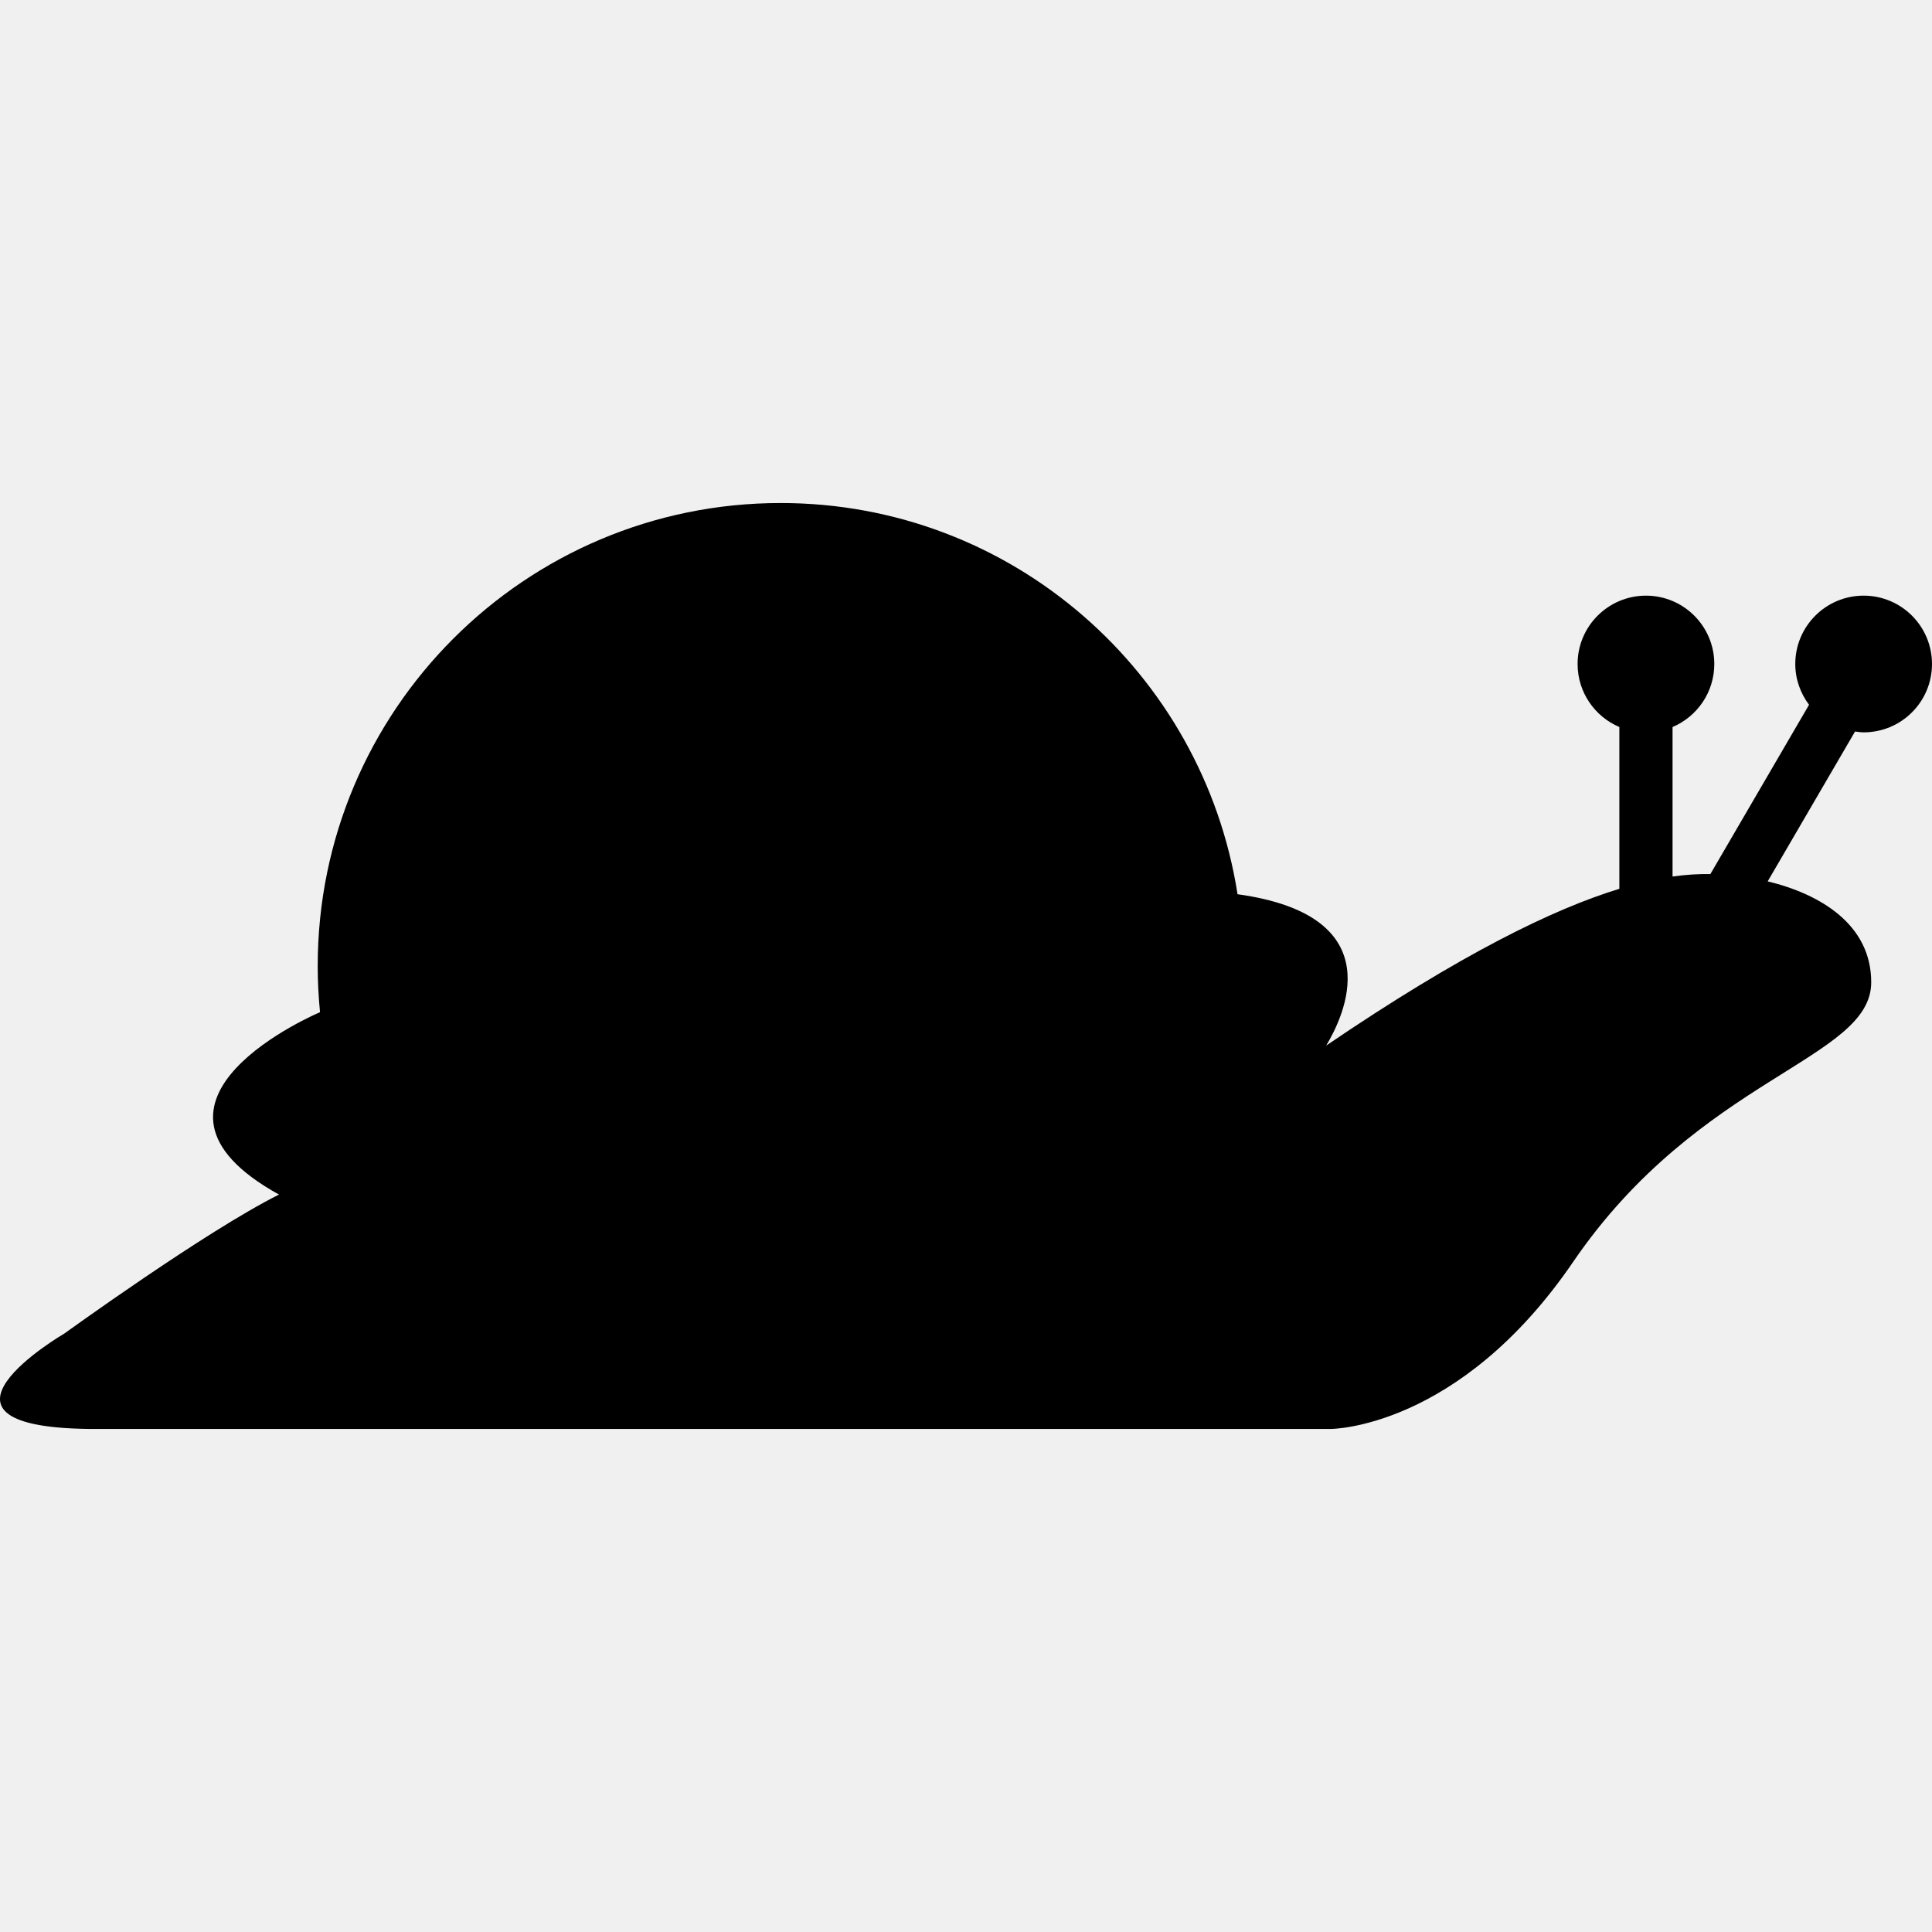
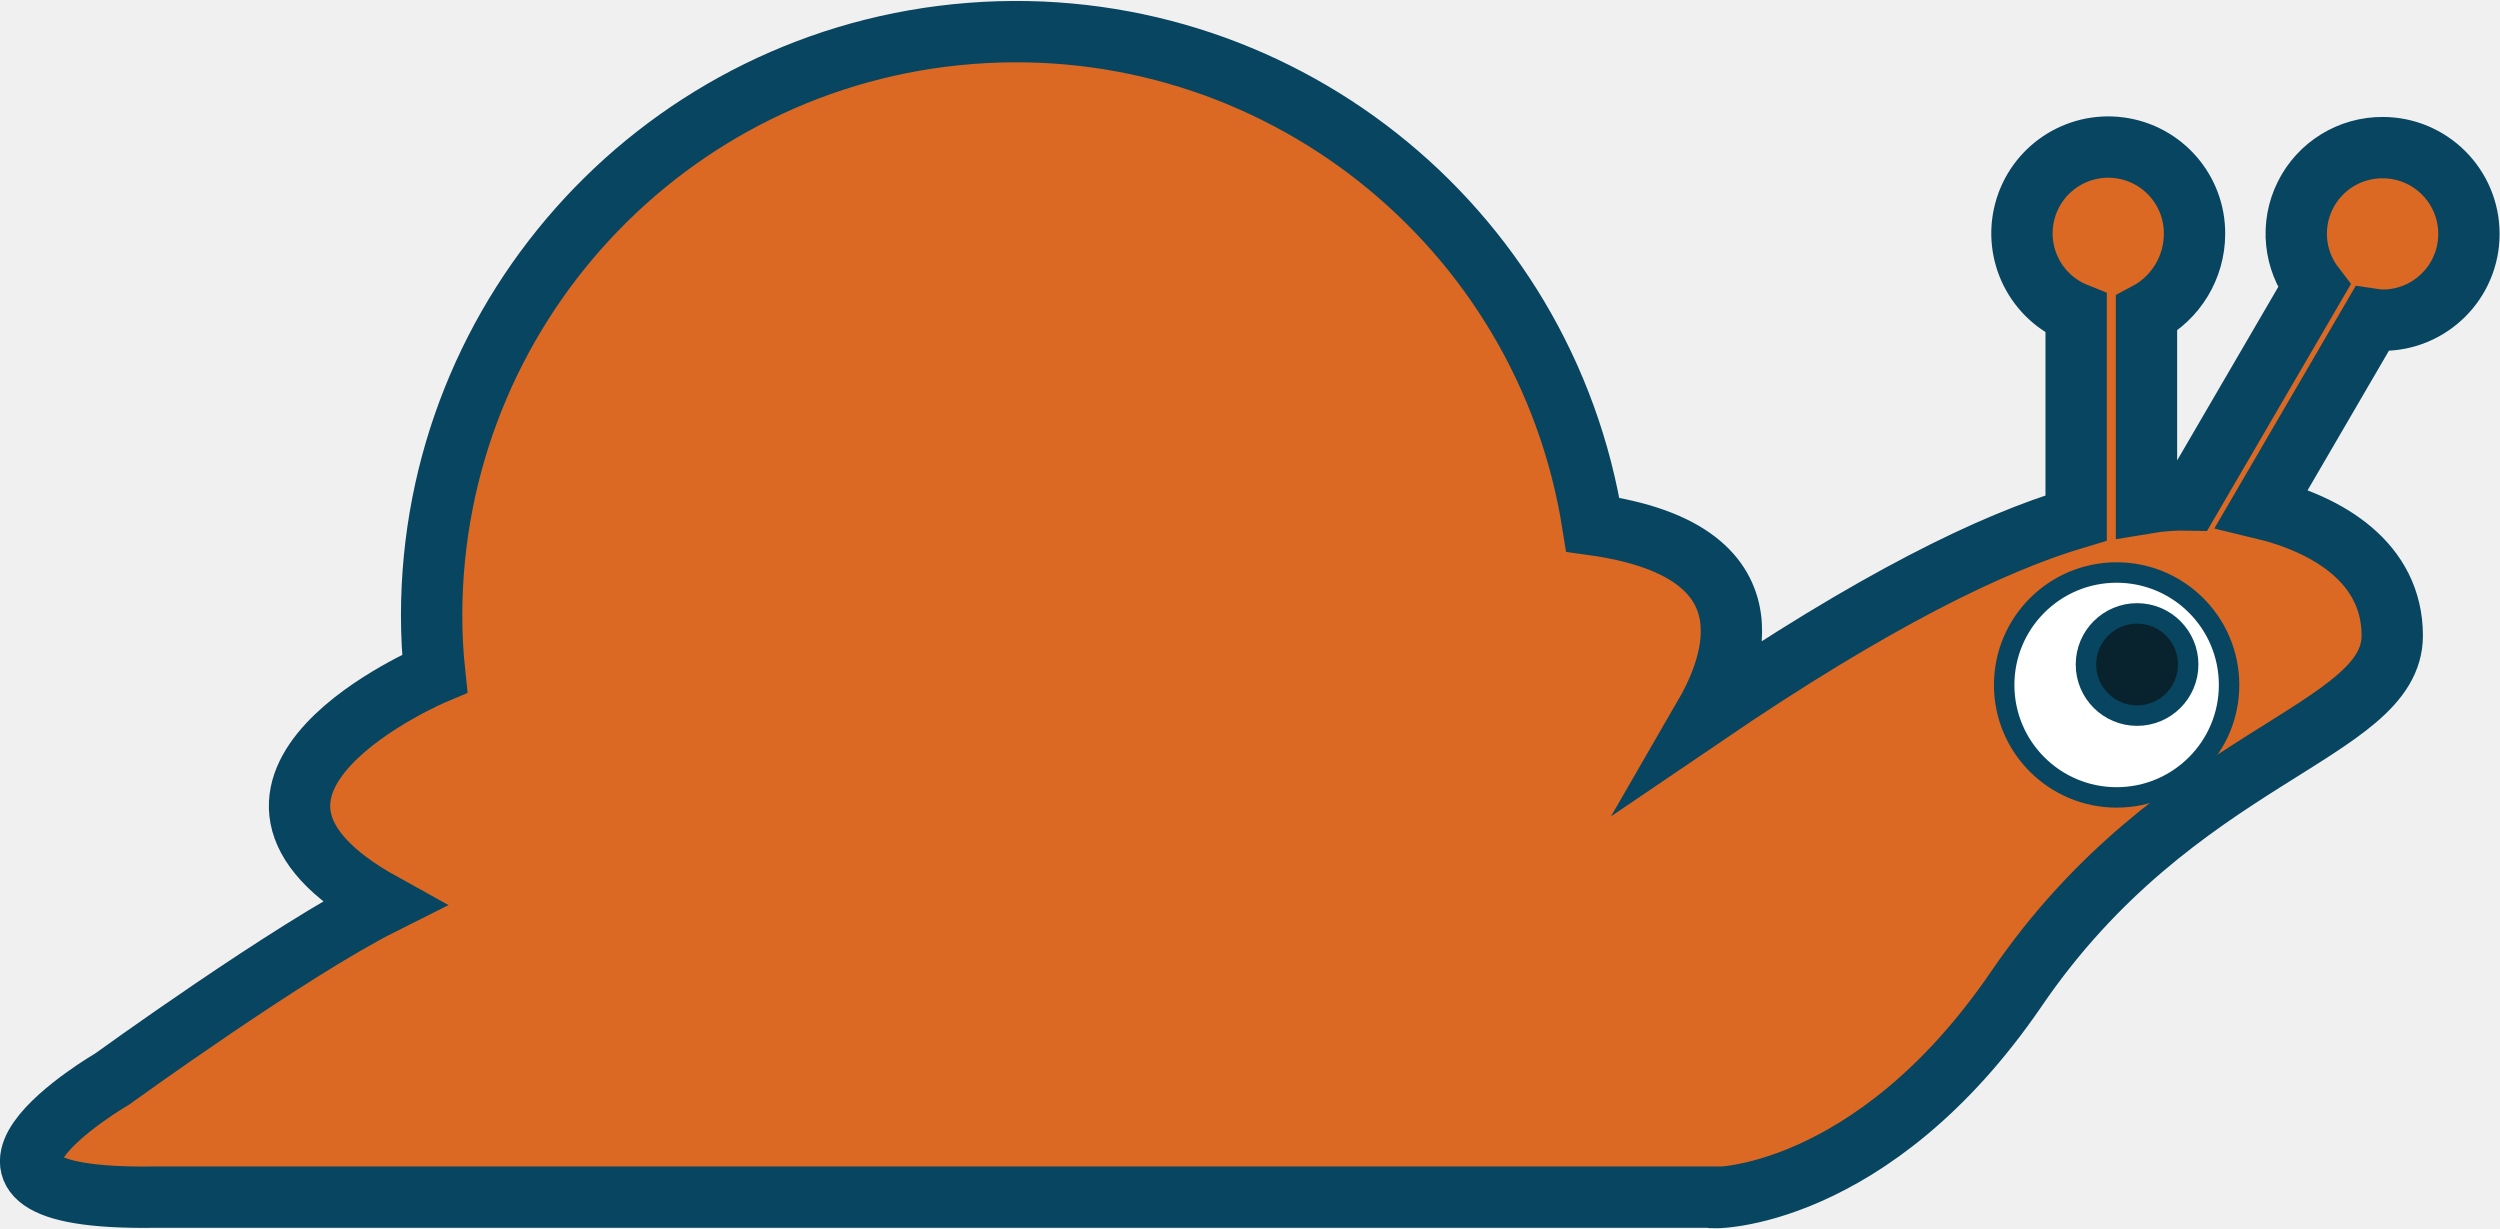
- <svg xmlns="http://www.w3.org/2000/svg" version="1.1" id="Capa_1" x="0px" y="0px" viewBox="0 0 311.604 311.604" style="enable-background:new 0 0 311.604 311.604;" xml:space="preserve">
-   <path d="M300.576,96.069c-6.09,0-11.023,4.939-11.023,11.023c0,2.479,0.846,4.738,2.22,6.58l-15.914,27.303  c-1.822-0.029-3.828,0.076-6.1,0.395v-24.111c3.959-1.678,6.732-5.596,6.732-10.166c0-6.084-4.931-11.023-11.021-11.023  c-6.09,0-11.026,4.939-11.026,11.023c0,4.57,2.78,8.488,6.736,10.166v26.092c-10.649,3.258-25.504,10.482-47.285,25.285  c2.717-4.525,10.932-20.924-14.298-24.41c-5.569-35.729-36.391-63.096-73.686-63.096c-41.237,0-74.669,33.438-74.669,74.67  c0,2.52,0.133,4.996,0.372,7.451l0,0c0,0-33.936,14.293-6.621,29.416c-11.851,5.926-34.57,22.387-34.57,22.387  s-26.646,15.506,5.266,15.42h198.863c0,0,20.717,0.086,39.172-26.947c20.447-29.934,48.076-32.582,48.076-45.1  c0-9.297-8.173-14.217-16.698-16.275l14.089-24.168c0.463,0.053,0.911,0.133,1.385,0.133c6.093,0,11.027-4.93,11.027-11.023  C311.604,101.009,306.669,96.069,300.576,96.069z" />
-   <g>
- </g>
-   <g>
- </g>
-   <g>
- </g>
-   <g>
- </g>
-   <g>
- </g>
-   <g>
- </g>
-   <g>
- </g>
-   <g>
- </g>
-   <g>
- </g>
-   <g>
- </g>
-   <g>
- </g>
-   <g>
- </g>
-   <g>
- </g>
-   <g>
- </g>
-   <g>
- </g>
+ <svg xmlns="http://www.w3.org/2000/svg" viewBox="0 0 122.27 60.06">
+   <defs>
+     <style>.cls-1{fill:#db6923;stroke-width:3px;}.cls-1,.cls-2,.cls-3{stroke:#084560;stroke-miterlimit:10;}.cls-2{fill:#fff;}.cls-3{fill:#08222e;}</style>
+   </defs>
+   <g id="Layer_2" data-name="Layer 2">
+     <g id="Layer_1-2" data-name="Layer 1">
+       <path class="cls-1" d="M116.55,7.22A4.21,4.21,0,0,0,113.18,14l-6.09,10.45a11.16,11.16,0,0,0-2.11.15V15.33a4.41,4.41,0,0,0,2.35-3.89,4.22,4.22,0,1,0-5.79,3.89v10c-4.15,1.24-9.83,4-18.17,9.67,1-1.73,4.19-8-5.47-9.34a28.57,28.57,0,0,0-56.79,4.43,26.78,26.78,0,0,0,.15,2.85h0s-13,5.47-2.54,11.26c-4.53,2.27-13.23,8.57-13.23,8.57s-10.2,5.94,2,5.78H83.62c0,.12,7.93.16,15-10.19C106.44,36.89,117,35.88,117,31.09c0-3.56-3.13-5.45-6.39-6.23L116,15.61a4.75,4.75,0,0,0,.53.05,4.22,4.22,0,0,0,0-8.44Z" />
+       <circle class="cls-2" cx="103.52" cy="33.5" r="5.5" />
+       <circle class="cls-3" cx="104.52" cy="32.5" r="2.5" />
+     </g>
+   </g>
</svg>
